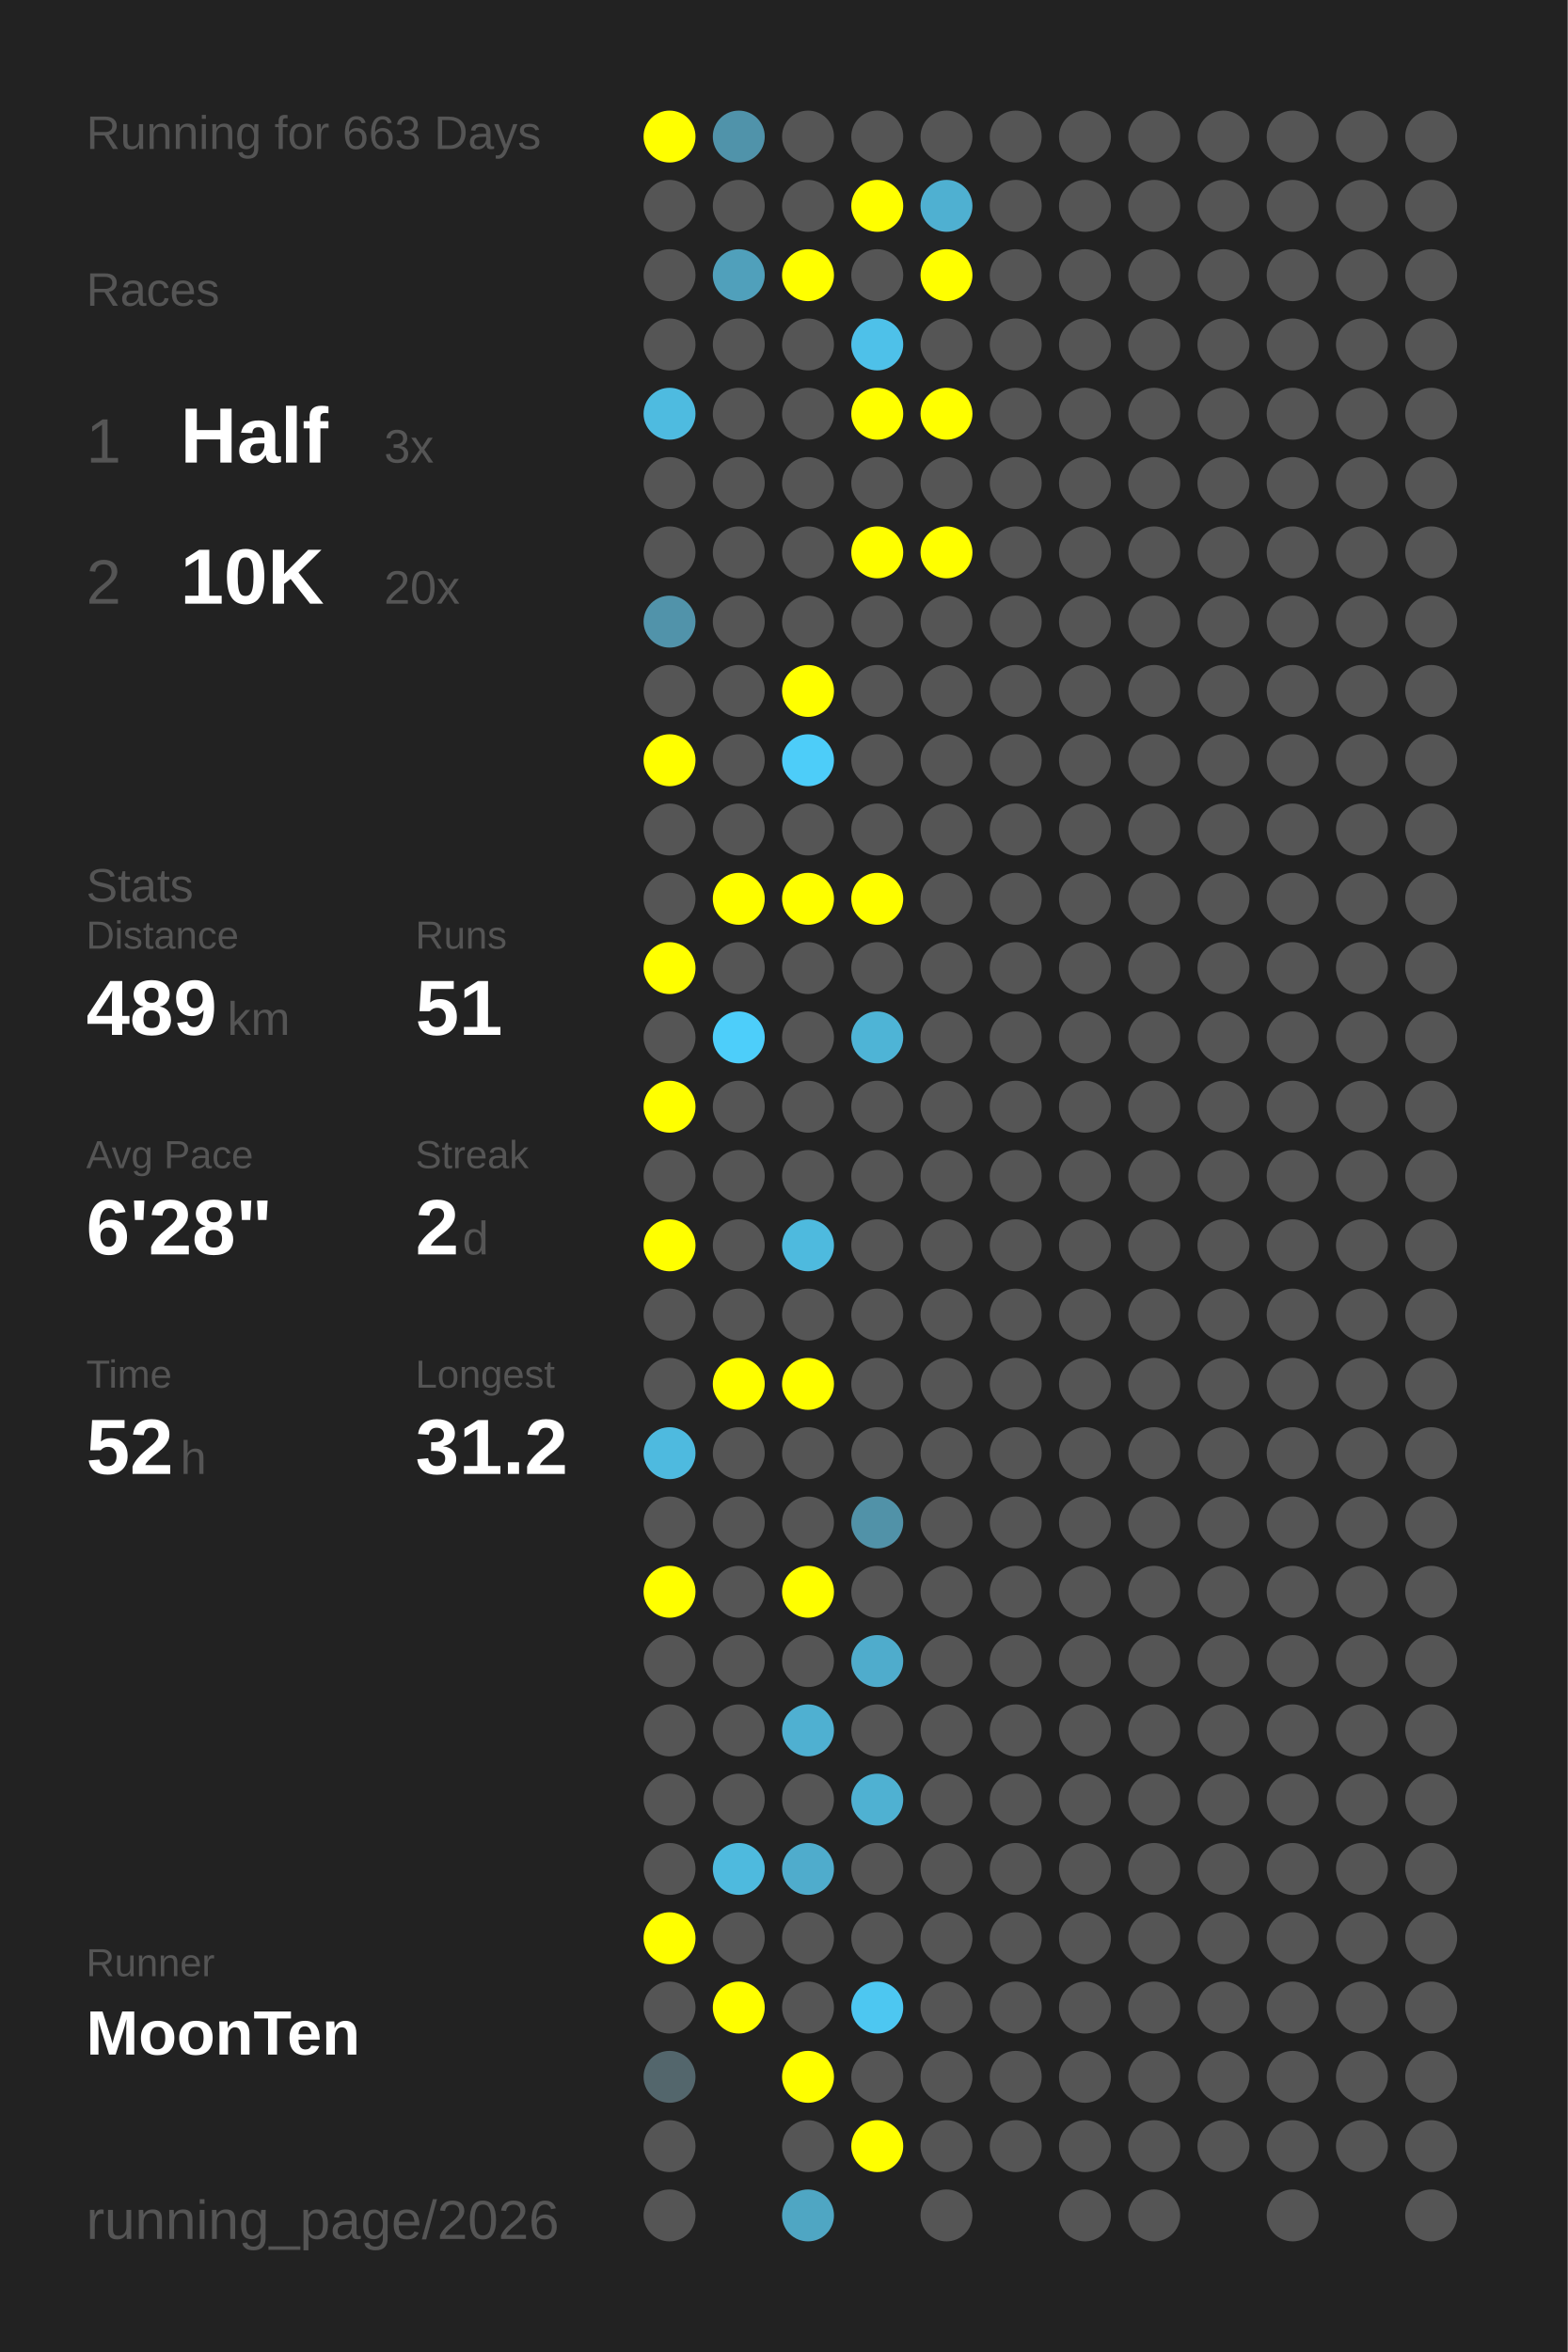
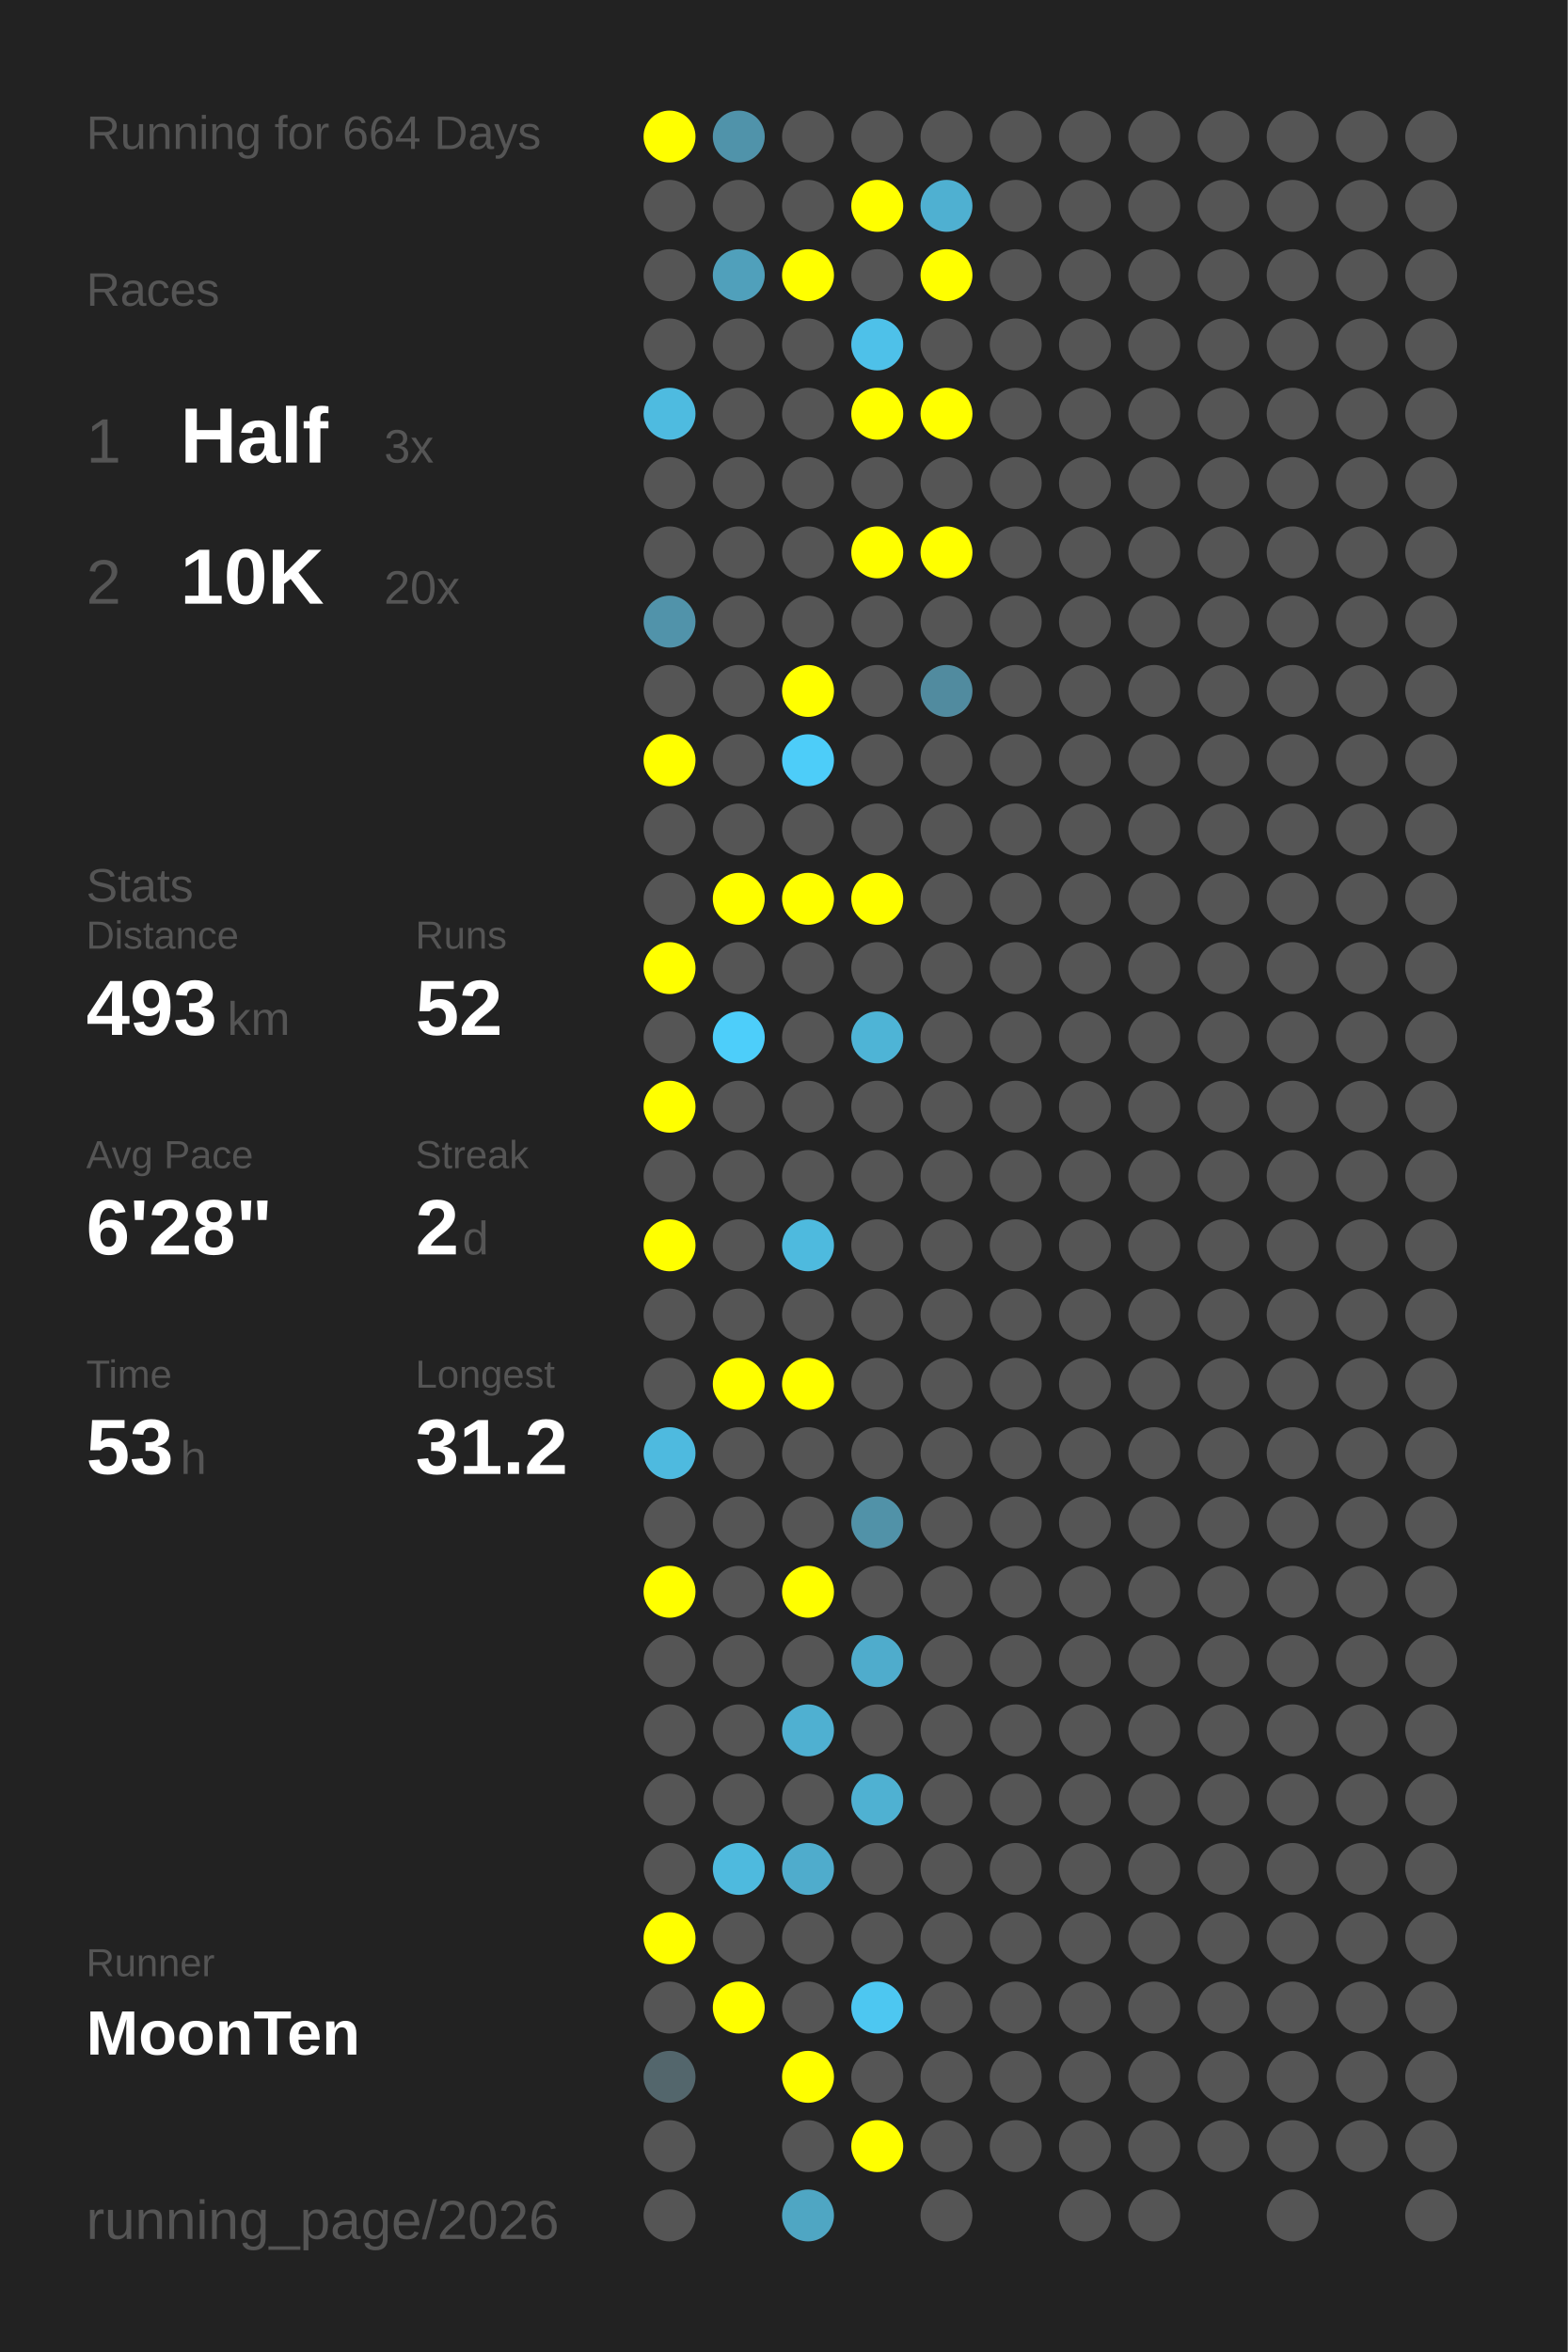
<svg xmlns="http://www.w3.org/2000/svg" baseProfile="full" height="300mm" version="1.1" viewBox="0,0,200,300" width="200mm">
  <defs />
  <rect fill="#222222" height="300" width="200" x="0" y="0" />
-   <text fill="#555555" style="font-size:6px; font-family:Arial;" x="11" y="19">Running for 663 Days</text>
+   <text fill="#555555" style="font-size:6px; font-family:Arial;" x="11" y="19">Running for 664 Days</text>
  <text fill="#555555" style="font-size:6px; font-family:Arial;" x="11" y="39">Races</text>
  <text fill="#555555" style="font-size:8px; font-family:Arial;" x="11" y="59">1</text>
  <text fill="#FFFFFF" style="font-size:10px; font-family:Arial; font-weight:bold;" x="23" y="59">Half</text>
  <text fill="#555555" style="font-size:6px; font-family:Arial;" x="49" y="59">3x</text>
  <text fill="#555555" style="font-size:8px; font-family:Arial;" x="11" y="77">2</text>
  <text fill="#FFFFFF" style="font-size:10px; font-family:Arial; font-weight:bold;" x="23" y="77">10K</text>
  <text fill="#555555" style="font-size:6px; font-family:Arial;" x="49" y="77">20x</text>
  <text fill="#555555" style="font-size:6px; font-family:Arial;" x="11" y="115">Stats</text>
  <text fill="#555555" style="font-size:5px; font-family:Arial;" x="11" y="121">Distance</text>
-   <text fill="#FFFFFF" style="font-size:10px; font-family:Arial; font-weight:bold;" x="11" y="132">489</text>
+   <text fill="#FFFFFF" style="font-size:10px; font-family:Arial; font-weight:bold;" x="11" y="132">493</text>
  <text fill="#555555" style="font-size:6px; font-family:Arial;" x="29" y="132">km</text>
  <text fill="#555555" style="font-size:5px; font-family:Arial;" x="53" y="121">Runs</text>
-   <text fill="#FFFFFF" style="font-size:10px; font-family:Arial; font-weight:bold;" x="53" y="132">51</text>
+   <text fill="#FFFFFF" style="font-size:10px; font-family:Arial; font-weight:bold;" x="53" y="132">52</text>
  <text fill="#555555" style="font-size:5px; font-family:Arial;" x="11" y="149">Avg Pace</text>
  <text fill="#FFFFFF" style="font-size:10px; font-family:Arial; font-weight:bold;" x="11" y="160">6'28"</text>
  <text fill="#555555" style="font-size:5px; font-family:Arial;" x="53" y="149">Streak</text>
  <text fill="#FFFFFF" style="font-size:10px; font-family:Arial; font-weight:bold;" x="53" y="160">2</text>
  <text fill="#555555" style="font-size:6px; font-family:Arial;" x="59" y="160">d</text>
  <text fill="#555555" style="font-size:5px; font-family:Arial;" x="11" y="177">Time</text>
-   <text fill="#FFFFFF" style="font-size:10px; font-family:Arial; font-weight:bold;" x="11" y="188">52</text>
+   <text fill="#FFFFFF" style="font-size:10px; font-family:Arial; font-weight:bold;" x="11" y="188">53</text>
  <text fill="#555555" style="font-size:6px; font-family:Arial;" x="23" y="188">h</text>
  <text fill="#555555" style="font-size:5px; font-family:Arial;" x="53" y="177">Longest</text>
  <text fill="#FFFFFF" style="font-size:10px; font-family:Arial; font-weight:bold;" x="53" y="188">31.2</text>
  <text fill="#555555" style="font-size:5px; font-family:Arial;" x="11" y="252.065">Runner</text>
  <text fill="#FFFFFF" style="font-size:8px; font-family:Arial; font-weight:bold;" x="11" y="262.065">MoonTen</text>
  <text fill="#555555" style="font-size:7px; font-family:Arial;" x="11" y="285.581">running_page/2026</text>
  <circle cx="85.417" cy="17.419" fill="#FFFF00" r="3.312" />
  <circle cx="85.417" cy="26.258" fill="#555555" r="3.312" />
  <circle cx="85.417" cy="35.097" fill="#555555" r="3.312" />
  <circle cx="85.417" cy="43.935" fill="#555555" r="3.312" />
  <circle cx="85.417" cy="52.774" fill="#4ebbe0" r="3.312" />
  <circle cx="85.417" cy="61.613" fill="#555555" r="3.312" />
  <circle cx="85.417" cy="70.452" fill="#555555" r="3.312" />
  <circle cx="85.417" cy="79.29" fill="#5193aa" r="3.312" />
  <circle cx="85.417" cy="88.129" fill="#555555" r="3.312" />
  <circle cx="85.417" cy="96.968" fill="#FFFF00" r="3.312" />
  <circle cx="85.417" cy="105.806" fill="#555555" r="3.312" />
  <circle cx="85.417" cy="114.645" fill="#555555" r="3.312" />
  <circle cx="85.417" cy="123.484" fill="#FFFF00" r="3.312" />
  <circle cx="85.417" cy="132.323" fill="#555555" r="3.312" />
  <circle cx="85.417" cy="141.161" fill="#FFFF00" r="3.312" />
  <circle cx="85.417" cy="150" fill="#555555" r="3.312" />
  <circle cx="85.417" cy="158.839" fill="#FFFF00" r="3.312" />
  <circle cx="85.417" cy="167.677" fill="#555555" r="3.312" />
  <circle cx="85.417" cy="176.516" fill="#555555" r="3.312" />
  <circle cx="85.417" cy="185.355" fill="#4ebadf" r="3.312" />
  <circle cx="85.417" cy="194.194" fill="#555555" r="3.312" />
  <circle cx="85.417" cy="203.032" fill="#FFFF00" r="3.312" />
  <circle cx="85.417" cy="211.871" fill="#555555" r="3.312" />
  <circle cx="85.417" cy="220.71" fill="#555555" r="3.312" />
  <circle cx="85.417" cy="229.548" fill="#555555" r="3.312" />
  <circle cx="85.417" cy="238.387" fill="#555555" r="3.312" />
  <circle cx="85.417" cy="247.226" fill="#FFFF00" r="3.312" />
  <circle cx="85.417" cy="256.065" fill="#555555" r="3.312" />
  <circle cx="85.417" cy="264.903" fill="#53666c" r="3.312" />
  <circle cx="85.417" cy="273.742" fill="#555555" r="3.312" />
  <circle cx="85.417" cy="282.581" fill="#555555" r="3.312" />
  <circle cx="94.25" cy="17.419" fill="#5093aa" r="3.312" />
  <circle cx="94.25" cy="26.258" fill="#555555" r="3.312" />
  <circle cx="94.25" cy="35.097" fill="#50a0bb" r="3.312" />
  <circle cx="94.25" cy="43.935" fill="#555555" r="3.312" />
  <circle cx="94.25" cy="52.774" fill="#555555" r="3.312" />
  <circle cx="94.25" cy="61.613" fill="#555555" r="3.312" />
  <circle cx="94.25" cy="70.452" fill="#555555" r="3.312" />
  <circle cx="94.25" cy="79.29" fill="#555555" r="3.312" />
  <circle cx="94.25" cy="88.129" fill="#555555" r="3.312" />
  <circle cx="94.25" cy="96.968" fill="#555555" r="3.312" />
  <circle cx="94.25" cy="105.806" fill="#555555" r="3.312" />
  <circle cx="94.25" cy="114.645" fill="#FFFF00" r="3.312" />
  <circle cx="94.25" cy="123.484" fill="#555555" r="3.312" />
  <circle cx="94.25" cy="132.323" fill="#4dcefa" r="3.312" />
  <circle cx="94.25" cy="141.161" fill="#555555" r="3.312" />
  <circle cx="94.25" cy="150" fill="#555555" r="3.312" />
  <circle cx="94.25" cy="158.839" fill="#555555" r="3.312" />
  <circle cx="94.25" cy="167.677" fill="#555555" r="3.312" />
  <circle cx="94.25" cy="176.516" fill="#FFFF00" r="3.312" />
  <circle cx="94.25" cy="185.355" fill="#555555" r="3.312" />
  <circle cx="94.25" cy="194.194" fill="#555555" r="3.312" />
  <circle cx="94.25" cy="203.032" fill="#555555" r="3.312" />
  <circle cx="94.25" cy="211.871" fill="#555555" r="3.312" />
  <circle cx="94.25" cy="220.71" fill="#555555" r="3.312" />
  <circle cx="94.25" cy="229.548" fill="#555555" r="3.312" />
  <circle cx="94.25" cy="238.387" fill="#4ebade" r="3.312" />
  <circle cx="94.25" cy="247.226" fill="#555555" r="3.312" />
  <circle cx="94.25" cy="256.065" fill="#FFFF00" r="3.312" />
  <circle cx="103.083" cy="17.419" fill="#555555" r="3.312" />
  <circle cx="103.083" cy="26.258" fill="#555555" r="3.312" />
  <circle cx="103.083" cy="35.097" fill="#FFFF00" r="3.312" />
  <circle cx="103.083" cy="43.935" fill="#555555" r="3.312" />
  <circle cx="103.083" cy="52.774" fill="#555555" r="3.312" />
  <circle cx="103.083" cy="61.613" fill="#555555" r="3.312" />
  <circle cx="103.083" cy="70.452" fill="#555555" r="3.312" />
  <circle cx="103.083" cy="79.29" fill="#555555" r="3.312" />
  <circle cx="103.083" cy="88.129" fill="#FFFF00" r="3.312" />
  <circle cx="103.083" cy="96.968" fill="#4dcdf9" r="3.312" />
  <circle cx="103.083" cy="105.806" fill="#555555" r="3.312" />
  <circle cx="103.083" cy="114.645" fill="#FFFF00" r="3.312" />
  <circle cx="103.083" cy="123.484" fill="#555555" r="3.312" />
  <circle cx="103.083" cy="132.323" fill="#555555" r="3.312" />
  <circle cx="103.083" cy="141.161" fill="#555555" r="3.312" />
  <circle cx="103.083" cy="150" fill="#555555" r="3.312" />
  <circle cx="103.083" cy="158.839" fill="#4ebade" r="3.312" />
  <circle cx="103.083" cy="167.677" fill="#555555" r="3.312" />
  <circle cx="103.083" cy="176.516" fill="#FFFF00" r="3.312" />
  <circle cx="103.083" cy="185.355" fill="#555555" r="3.312" />
  <circle cx="103.083" cy="194.194" fill="#555555" r="3.312" />
  <circle cx="103.083" cy="203.032" fill="#FFFF00" r="3.312" />
  <circle cx="103.083" cy="211.871" fill="#555555" r="3.312" />
  <circle cx="103.083" cy="220.71" fill="#4fb0d1" r="3.312" />
  <circle cx="103.083" cy="229.548" fill="#555555" r="3.312" />
  <circle cx="103.083" cy="238.387" fill="#4faccc" r="3.312" />
  <circle cx="103.083" cy="247.226" fill="#555555" r="3.312" />
  <circle cx="103.083" cy="256.065" fill="#555555" r="3.312" />
  <circle cx="103.083" cy="264.903" fill="#FFFF00" r="3.312" />
  <circle cx="103.083" cy="273.742" fill="#555555" r="3.312" />
  <circle cx="103.083" cy="282.581" fill="#4fa6c3" r="3.312" />
  <circle cx="111.917" cy="17.419" fill="#555555" r="3.312" />
  <circle cx="111.917" cy="26.258" fill="#FFFF00" r="3.312" />
  <circle cx="111.917" cy="35.097" fill="#555555" r="3.312" />
  <circle cx="111.917" cy="43.935" fill="#4ec1e9" r="3.312" />
  <circle cx="111.917" cy="52.774" fill="#FFFF00" r="3.312" />
  <circle cx="111.917" cy="61.613" fill="#555555" r="3.312" />
  <circle cx="111.917" cy="70.452" fill="#FFFF00" r="3.312" />
  <circle cx="111.917" cy="79.29" fill="#555555" r="3.312" />
  <circle cx="111.917" cy="88.129" fill="#555555" r="3.312" />
  <circle cx="111.917" cy="96.968" fill="#555555" r="3.312" />
  <circle cx="111.917" cy="105.806" fill="#555555" r="3.312" />
  <circle cx="111.917" cy="114.645" fill="#FFFF00" r="3.312" />
  <circle cx="111.917" cy="123.484" fill="#555555" r="3.312" />
  <circle cx="111.917" cy="132.323" fill="#4eb4d6" r="3.312" />
  <circle cx="111.917" cy="141.161" fill="#555555" r="3.312" />
  <circle cx="111.917" cy="150" fill="#555555" r="3.312" />
  <circle cx="111.917" cy="158.839" fill="#555555" r="3.312" />
  <circle cx="111.917" cy="167.677" fill="#555555" r="3.312" />
  <circle cx="111.917" cy="176.516" fill="#555555" r="3.312" />
  <circle cx="111.917" cy="185.355" fill="#555555" r="3.312" />
  <circle cx="111.917" cy="194.194" fill="#5192a8" r="3.312" />
  <circle cx="111.917" cy="203.032" fill="#555555" r="3.312" />
  <circle cx="111.917" cy="211.871" fill="#4faccc" r="3.312" />
  <circle cx="111.917" cy="220.71" fill="#555555" r="3.312" />
  <circle cx="111.917" cy="229.548" fill="#4fb1d2" r="3.312" />
  <circle cx="111.917" cy="238.387" fill="#555555" r="3.312" />
  <circle cx="111.917" cy="247.226" fill="#555555" r="3.312" />
  <circle cx="111.917" cy="256.065" fill="#4dc7f1" r="3.312" />
  <circle cx="111.917" cy="264.903" fill="#555555" r="3.312" />
  <circle cx="111.917" cy="273.742" fill="#FFFF00" r="3.312" />
  <circle cx="120.75" cy="17.419" fill="#555555" r="3.312" />
  <circle cx="120.75" cy="26.258" fill="#4fb0d1" r="3.312" />
  <circle cx="120.75" cy="35.097" fill="#FFFF00" r="3.312" />
  <circle cx="120.75" cy="43.935" fill="#555555" r="3.312" />
  <circle cx="120.75" cy="52.774" fill="#FFFF00" r="3.312" />
  <circle cx="120.75" cy="61.613" fill="#555555" r="3.312" />
  <circle cx="120.75" cy="70.452" fill="#FFFF00" r="3.312" />
  <circle cx="120.75" cy="79.29" fill="#555555" r="3.312" />
-   <circle cx="120.75" cy="88.129" fill="#555555" r="3.312" />
+   <circle cx="120.75" cy="88.129" fill="#518b9f" r="3.312" />
  <circle cx="120.75" cy="96.968" fill="#555555" r="3.312" />
  <circle cx="120.75" cy="105.806" fill="#555555" r="3.312" />
  <circle cx="120.75" cy="114.645" fill="#555555" r="3.312" />
  <circle cx="120.75" cy="123.484" fill="#555555" r="3.312" />
  <circle cx="120.75" cy="132.323" fill="#555555" r="3.312" />
  <circle cx="120.75" cy="141.161" fill="#555555" r="3.312" />
  <circle cx="120.75" cy="150" fill="#555555" r="3.312" />
  <circle cx="120.75" cy="158.839" fill="#555555" r="3.312" />
  <circle cx="120.75" cy="167.677" fill="#555555" r="3.312" />
  <circle cx="120.75" cy="176.516" fill="#555555" r="3.312" />
  <circle cx="120.75" cy="185.355" fill="#555555" r="3.312" />
  <circle cx="120.75" cy="194.194" fill="#555555" r="3.312" />
  <circle cx="120.75" cy="203.032" fill="#555555" r="3.312" />
  <circle cx="120.75" cy="211.871" fill="#555555" r="3.312" />
  <circle cx="120.75" cy="220.71" fill="#555555" r="3.312" />
  <circle cx="120.75" cy="229.548" fill="#555555" r="3.312" />
  <circle cx="120.75" cy="238.387" fill="#555555" r="3.312" />
  <circle cx="120.75" cy="247.226" fill="#555555" r="3.312" />
  <circle cx="120.75" cy="256.065" fill="#555555" r="3.312" />
  <circle cx="120.75" cy="264.903" fill="#555555" r="3.312" />
  <circle cx="120.75" cy="273.742" fill="#555555" r="3.312" />
  <circle cx="120.75" cy="282.581" fill="#555555" r="3.312" />
  <circle cx="129.583" cy="17.419" fill="#555555" r="3.312" />
  <circle cx="129.583" cy="26.258" fill="#555555" r="3.312" />
  <circle cx="129.583" cy="35.097" fill="#555555" r="3.312" />
  <circle cx="129.583" cy="43.935" fill="#555555" r="3.312" />
  <circle cx="129.583" cy="52.774" fill="#555555" r="3.312" />
  <circle cx="129.583" cy="61.613" fill="#555555" r="3.312" />
  <circle cx="129.583" cy="70.452" fill="#555555" r="3.312" />
  <circle cx="129.583" cy="79.29" fill="#555555" r="3.312" />
  <circle cx="129.583" cy="88.129" fill="#555555" r="3.312" />
  <circle cx="129.583" cy="96.968" fill="#555555" r="3.312" />
  <circle cx="129.583" cy="105.806" fill="#555555" r="3.312" />
  <circle cx="129.583" cy="114.645" fill="#555555" r="3.312" />
  <circle cx="129.583" cy="123.484" fill="#555555" r="3.312" />
  <circle cx="129.583" cy="132.323" fill="#555555" r="3.312" />
  <circle cx="129.583" cy="141.161" fill="#555555" r="3.312" />
  <circle cx="129.583" cy="150" fill="#555555" r="3.312" />
  <circle cx="129.583" cy="158.839" fill="#555555" r="3.312" />
  <circle cx="129.583" cy="167.677" fill="#555555" r="3.312" />
  <circle cx="129.583" cy="176.516" fill="#555555" r="3.312" />
  <circle cx="129.583" cy="185.355" fill="#555555" r="3.312" />
  <circle cx="129.583" cy="194.194" fill="#555555" r="3.312" />
  <circle cx="129.583" cy="203.032" fill="#555555" r="3.312" />
  <circle cx="129.583" cy="211.871" fill="#555555" r="3.312" />
  <circle cx="129.583" cy="220.71" fill="#555555" r="3.312" />
  <circle cx="129.583" cy="229.548" fill="#555555" r="3.312" />
  <circle cx="129.583" cy="238.387" fill="#555555" r="3.312" />
  <circle cx="129.583" cy="247.226" fill="#555555" r="3.312" />
  <circle cx="129.583" cy="256.065" fill="#555555" r="3.312" />
  <circle cx="129.583" cy="264.903" fill="#555555" r="3.312" />
  <circle cx="129.583" cy="273.742" fill="#555555" r="3.312" />
  <circle cx="138.417" cy="17.419" fill="#555555" r="3.312" />
  <circle cx="138.417" cy="26.258" fill="#555555" r="3.312" />
  <circle cx="138.417" cy="35.097" fill="#555555" r="3.312" />
  <circle cx="138.417" cy="43.935" fill="#555555" r="3.312" />
  <circle cx="138.417" cy="52.774" fill="#555555" r="3.312" />
  <circle cx="138.417" cy="61.613" fill="#555555" r="3.312" />
  <circle cx="138.417" cy="70.452" fill="#555555" r="3.312" />
  <circle cx="138.417" cy="79.29" fill="#555555" r="3.312" />
  <circle cx="138.417" cy="88.129" fill="#555555" r="3.312" />
  <circle cx="138.417" cy="96.968" fill="#555555" r="3.312" />
  <circle cx="138.417" cy="105.806" fill="#555555" r="3.312" />
  <circle cx="138.417" cy="114.645" fill="#555555" r="3.312" />
  <circle cx="138.417" cy="123.484" fill="#555555" r="3.312" />
  <circle cx="138.417" cy="132.323" fill="#555555" r="3.312" />
  <circle cx="138.417" cy="141.161" fill="#555555" r="3.312" />
  <circle cx="138.417" cy="150" fill="#555555" r="3.312" />
  <circle cx="138.417" cy="158.839" fill="#555555" r="3.312" />
  <circle cx="138.417" cy="167.677" fill="#555555" r="3.312" />
  <circle cx="138.417" cy="176.516" fill="#555555" r="3.312" />
  <circle cx="138.417" cy="185.355" fill="#555555" r="3.312" />
  <circle cx="138.417" cy="194.194" fill="#555555" r="3.312" />
  <circle cx="138.417" cy="203.032" fill="#555555" r="3.312" />
  <circle cx="138.417" cy="211.871" fill="#555555" r="3.312" />
  <circle cx="138.417" cy="220.71" fill="#555555" r="3.312" />
  <circle cx="138.417" cy="229.548" fill="#555555" r="3.312" />
  <circle cx="138.417" cy="238.387" fill="#555555" r="3.312" />
  <circle cx="138.417" cy="247.226" fill="#555555" r="3.312" />
  <circle cx="138.417" cy="256.065" fill="#555555" r="3.312" />
  <circle cx="138.417" cy="264.903" fill="#555555" r="3.312" />
  <circle cx="138.417" cy="273.742" fill="#555555" r="3.312" />
  <circle cx="138.417" cy="282.581" fill="#555555" r="3.312" />
  <circle cx="147.25" cy="17.419" fill="#555555" r="3.312" />
  <circle cx="147.25" cy="26.258" fill="#555555" r="3.312" />
  <circle cx="147.25" cy="35.097" fill="#555555" r="3.312" />
  <circle cx="147.25" cy="43.935" fill="#555555" r="3.312" />
  <circle cx="147.25" cy="52.774" fill="#555555" r="3.312" />
  <circle cx="147.25" cy="61.613" fill="#555555" r="3.312" />
  <circle cx="147.25" cy="70.452" fill="#555555" r="3.312" />
  <circle cx="147.25" cy="79.29" fill="#555555" r="3.312" />
  <circle cx="147.25" cy="88.129" fill="#555555" r="3.312" />
  <circle cx="147.25" cy="96.968" fill="#555555" r="3.312" />
  <circle cx="147.25" cy="105.806" fill="#555555" r="3.312" />
  <circle cx="147.25" cy="114.645" fill="#555555" r="3.312" />
  <circle cx="147.25" cy="123.484" fill="#555555" r="3.312" />
  <circle cx="147.25" cy="132.323" fill="#555555" r="3.312" />
  <circle cx="147.25" cy="141.161" fill="#555555" r="3.312" />
  <circle cx="147.25" cy="150" fill="#555555" r="3.312" />
  <circle cx="147.25" cy="158.839" fill="#555555" r="3.312" />
  <circle cx="147.25" cy="167.677" fill="#555555" r="3.312" />
  <circle cx="147.25" cy="176.516" fill="#555555" r="3.312" />
  <circle cx="147.25" cy="185.355" fill="#555555" r="3.312" />
  <circle cx="147.25" cy="194.194" fill="#555555" r="3.312" />
  <circle cx="147.25" cy="203.032" fill="#555555" r="3.312" />
  <circle cx="147.25" cy="211.871" fill="#555555" r="3.312" />
  <circle cx="147.25" cy="220.71" fill="#555555" r="3.312" />
  <circle cx="147.25" cy="229.548" fill="#555555" r="3.312" />
  <circle cx="147.25" cy="238.387" fill="#555555" r="3.312" />
  <circle cx="147.25" cy="247.226" fill="#555555" r="3.312" />
  <circle cx="147.25" cy="256.065" fill="#555555" r="3.312" />
  <circle cx="147.25" cy="264.903" fill="#555555" r="3.312" />
  <circle cx="147.25" cy="273.742" fill="#555555" r="3.312" />
  <circle cx="147.25" cy="282.581" fill="#555555" r="3.312" />
  <circle cx="156.083" cy="17.419" fill="#555555" r="3.312" />
  <circle cx="156.083" cy="26.258" fill="#555555" r="3.312" />
  <circle cx="156.083" cy="35.097" fill="#555555" r="3.312" />
  <circle cx="156.083" cy="43.935" fill="#555555" r="3.312" />
  <circle cx="156.083" cy="52.774" fill="#555555" r="3.312" />
  <circle cx="156.083" cy="61.613" fill="#555555" r="3.312" />
  <circle cx="156.083" cy="70.452" fill="#555555" r="3.312" />
  <circle cx="156.083" cy="79.29" fill="#555555" r="3.312" />
  <circle cx="156.083" cy="88.129" fill="#555555" r="3.312" />
  <circle cx="156.083" cy="96.968" fill="#555555" r="3.312" />
  <circle cx="156.083" cy="105.806" fill="#555555" r="3.312" />
  <circle cx="156.083" cy="114.645" fill="#555555" r="3.312" />
  <circle cx="156.083" cy="123.484" fill="#555555" r="3.312" />
  <circle cx="156.083" cy="132.323" fill="#555555" r="3.312" />
  <circle cx="156.083" cy="141.161" fill="#555555" r="3.312" />
  <circle cx="156.083" cy="150" fill="#555555" r="3.312" />
  <circle cx="156.083" cy="158.839" fill="#555555" r="3.312" />
  <circle cx="156.083" cy="167.677" fill="#555555" r="3.312" />
  <circle cx="156.083" cy="176.516" fill="#555555" r="3.312" />
  <circle cx="156.083" cy="185.355" fill="#555555" r="3.312" />
  <circle cx="156.083" cy="194.194" fill="#555555" r="3.312" />
  <circle cx="156.083" cy="203.032" fill="#555555" r="3.312" />
  <circle cx="156.083" cy="211.871" fill="#555555" r="3.312" />
  <circle cx="156.083" cy="220.71" fill="#555555" r="3.312" />
  <circle cx="156.083" cy="229.548" fill="#555555" r="3.312" />
  <circle cx="156.083" cy="238.387" fill="#555555" r="3.312" />
  <circle cx="156.083" cy="247.226" fill="#555555" r="3.312" />
  <circle cx="156.083" cy="256.065" fill="#555555" r="3.312" />
  <circle cx="156.083" cy="264.903" fill="#555555" r="3.312" />
  <circle cx="156.083" cy="273.742" fill="#555555" r="3.312" />
  <circle cx="164.917" cy="17.419" fill="#555555" r="3.312" />
  <circle cx="164.917" cy="26.258" fill="#555555" r="3.312" />
  <circle cx="164.917" cy="35.097" fill="#555555" r="3.312" />
  <circle cx="164.917" cy="43.935" fill="#555555" r="3.312" />
  <circle cx="164.917" cy="52.774" fill="#555555" r="3.312" />
  <circle cx="164.917" cy="61.613" fill="#555555" r="3.312" />
  <circle cx="164.917" cy="70.452" fill="#555555" r="3.312" />
  <circle cx="164.917" cy="79.29" fill="#555555" r="3.312" />
  <circle cx="164.917" cy="88.129" fill="#555555" r="3.312" />
  <circle cx="164.917" cy="96.968" fill="#555555" r="3.312" />
  <circle cx="164.917" cy="105.806" fill="#555555" r="3.312" />
  <circle cx="164.917" cy="114.645" fill="#555555" r="3.312" />
  <circle cx="164.917" cy="123.484" fill="#555555" r="3.312" />
  <circle cx="164.917" cy="132.323" fill="#555555" r="3.312" />
  <circle cx="164.917" cy="141.161" fill="#555555" r="3.312" />
  <circle cx="164.917" cy="150" fill="#555555" r="3.312" />
  <circle cx="164.917" cy="158.839" fill="#555555" r="3.312" />
  <circle cx="164.917" cy="167.677" fill="#555555" r="3.312" />
  <circle cx="164.917" cy="176.516" fill="#555555" r="3.312" />
  <circle cx="164.917" cy="185.355" fill="#555555" r="3.312" />
  <circle cx="164.917" cy="194.194" fill="#555555" r="3.312" />
  <circle cx="164.917" cy="203.032" fill="#555555" r="3.312" />
  <circle cx="164.917" cy="211.871" fill="#555555" r="3.312" />
  <circle cx="164.917" cy="220.71" fill="#555555" r="3.312" />
  <circle cx="164.917" cy="229.548" fill="#555555" r="3.312" />
  <circle cx="164.917" cy="238.387" fill="#555555" r="3.312" />
  <circle cx="164.917" cy="247.226" fill="#555555" r="3.312" />
  <circle cx="164.917" cy="256.065" fill="#555555" r="3.312" />
  <circle cx="164.917" cy="264.903" fill="#555555" r="3.312" />
  <circle cx="164.917" cy="273.742" fill="#555555" r="3.312" />
  <circle cx="164.917" cy="282.581" fill="#555555" r="3.312" />
  <circle cx="173.75" cy="17.419" fill="#555555" r="3.312" />
  <circle cx="173.75" cy="26.258" fill="#555555" r="3.312" />
  <circle cx="173.75" cy="35.097" fill="#555555" r="3.312" />
  <circle cx="173.75" cy="43.935" fill="#555555" r="3.312" />
  <circle cx="173.75" cy="52.774" fill="#555555" r="3.312" />
  <circle cx="173.75" cy="61.613" fill="#555555" r="3.312" />
  <circle cx="173.75" cy="70.452" fill="#555555" r="3.312" />
  <circle cx="173.75" cy="79.29" fill="#555555" r="3.312" />
  <circle cx="173.75" cy="88.129" fill="#555555" r="3.312" />
  <circle cx="173.75" cy="96.968" fill="#555555" r="3.312" />
  <circle cx="173.75" cy="105.806" fill="#555555" r="3.312" />
  <circle cx="173.75" cy="114.645" fill="#555555" r="3.312" />
  <circle cx="173.75" cy="123.484" fill="#555555" r="3.312" />
  <circle cx="173.75" cy="132.323" fill="#555555" r="3.312" />
  <circle cx="173.75" cy="141.161" fill="#555555" r="3.312" />
  <circle cx="173.75" cy="150" fill="#555555" r="3.312" />
  <circle cx="173.75" cy="158.839" fill="#555555" r="3.312" />
  <circle cx="173.75" cy="167.677" fill="#555555" r="3.312" />
  <circle cx="173.75" cy="176.516" fill="#555555" r="3.312" />
  <circle cx="173.75" cy="185.355" fill="#555555" r="3.312" />
  <circle cx="173.75" cy="194.194" fill="#555555" r="3.312" />
  <circle cx="173.75" cy="203.032" fill="#555555" r="3.312" />
  <circle cx="173.75" cy="211.871" fill="#555555" r="3.312" />
  <circle cx="173.75" cy="220.71" fill="#555555" r="3.312" />
  <circle cx="173.75" cy="229.548" fill="#555555" r="3.312" />
  <circle cx="173.75" cy="238.387" fill="#555555" r="3.312" />
  <circle cx="173.75" cy="247.226" fill="#555555" r="3.312" />
  <circle cx="173.75" cy="256.065" fill="#555555" r="3.312" />
  <circle cx="173.75" cy="264.903" fill="#555555" r="3.312" />
  <circle cx="173.75" cy="273.742" fill="#555555" r="3.312" />
  <circle cx="182.583" cy="17.419" fill="#555555" r="3.312" />
  <circle cx="182.583" cy="26.258" fill="#555555" r="3.312" />
  <circle cx="182.583" cy="35.097" fill="#555555" r="3.312" />
  <circle cx="182.583" cy="43.935" fill="#555555" r="3.312" />
  <circle cx="182.583" cy="52.774" fill="#555555" r="3.312" />
  <circle cx="182.583" cy="61.613" fill="#555555" r="3.312" />
  <circle cx="182.583" cy="70.452" fill="#555555" r="3.312" />
  <circle cx="182.583" cy="79.29" fill="#555555" r="3.312" />
  <circle cx="182.583" cy="88.129" fill="#555555" r="3.312" />
  <circle cx="182.583" cy="96.968" fill="#555555" r="3.312" />
  <circle cx="182.583" cy="105.806" fill="#555555" r="3.312" />
  <circle cx="182.583" cy="114.645" fill="#555555" r="3.312" />
  <circle cx="182.583" cy="123.484" fill="#555555" r="3.312" />
  <circle cx="182.583" cy="132.323" fill="#555555" r="3.312" />
  <circle cx="182.583" cy="141.161" fill="#555555" r="3.312" />
  <circle cx="182.583" cy="150" fill="#555555" r="3.312" />
  <circle cx="182.583" cy="158.839" fill="#555555" r="3.312" />
  <circle cx="182.583" cy="167.677" fill="#555555" r="3.312" />
  <circle cx="182.583" cy="176.516" fill="#555555" r="3.312" />
  <circle cx="182.583" cy="185.355" fill="#555555" r="3.312" />
  <circle cx="182.583" cy="194.194" fill="#555555" r="3.312" />
  <circle cx="182.583" cy="203.032" fill="#555555" r="3.312" />
  <circle cx="182.583" cy="211.871" fill="#555555" r="3.312" />
  <circle cx="182.583" cy="220.71" fill="#555555" r="3.312" />
  <circle cx="182.583" cy="229.548" fill="#555555" r="3.312" />
  <circle cx="182.583" cy="238.387" fill="#555555" r="3.312" />
  <circle cx="182.583" cy="247.226" fill="#555555" r="3.312" />
  <circle cx="182.583" cy="256.065" fill="#555555" r="3.312" />
  <circle cx="182.583" cy="264.903" fill="#555555" r="3.312" />
  <circle cx="182.583" cy="273.742" fill="#555555" r="3.312" />
  <circle cx="182.583" cy="282.581" fill="#555555" r="3.312" />
</svg>
